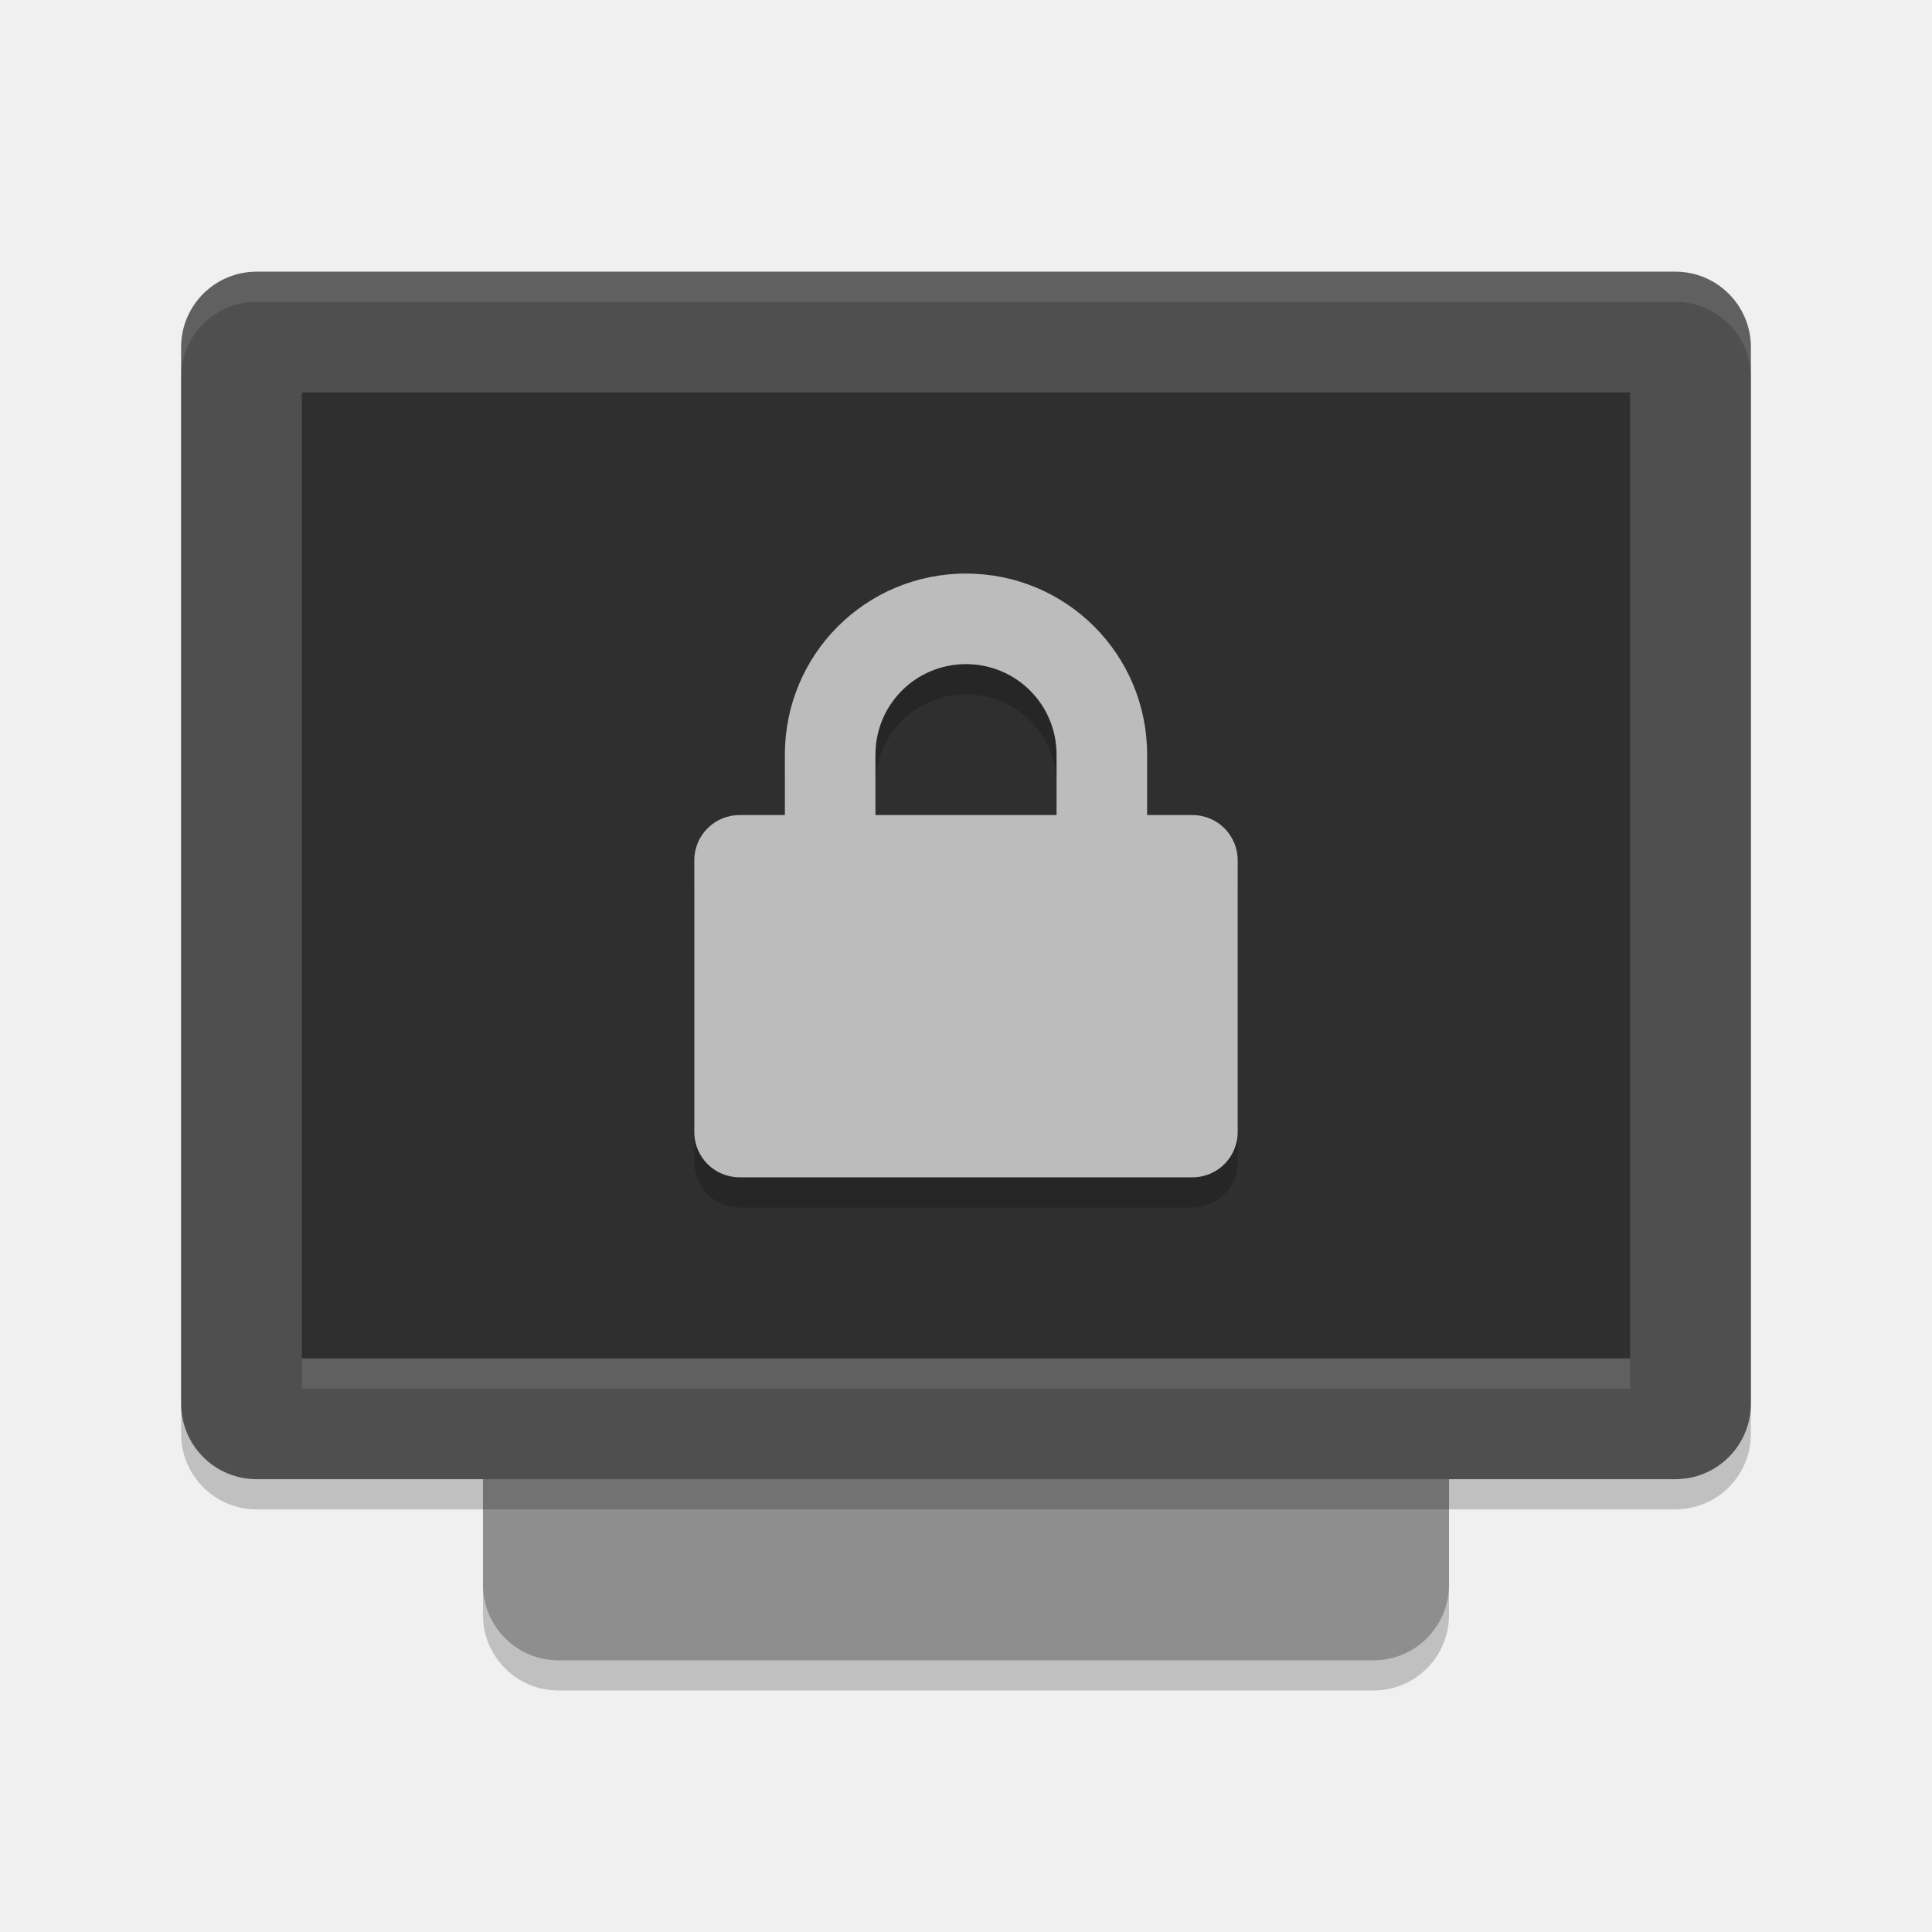
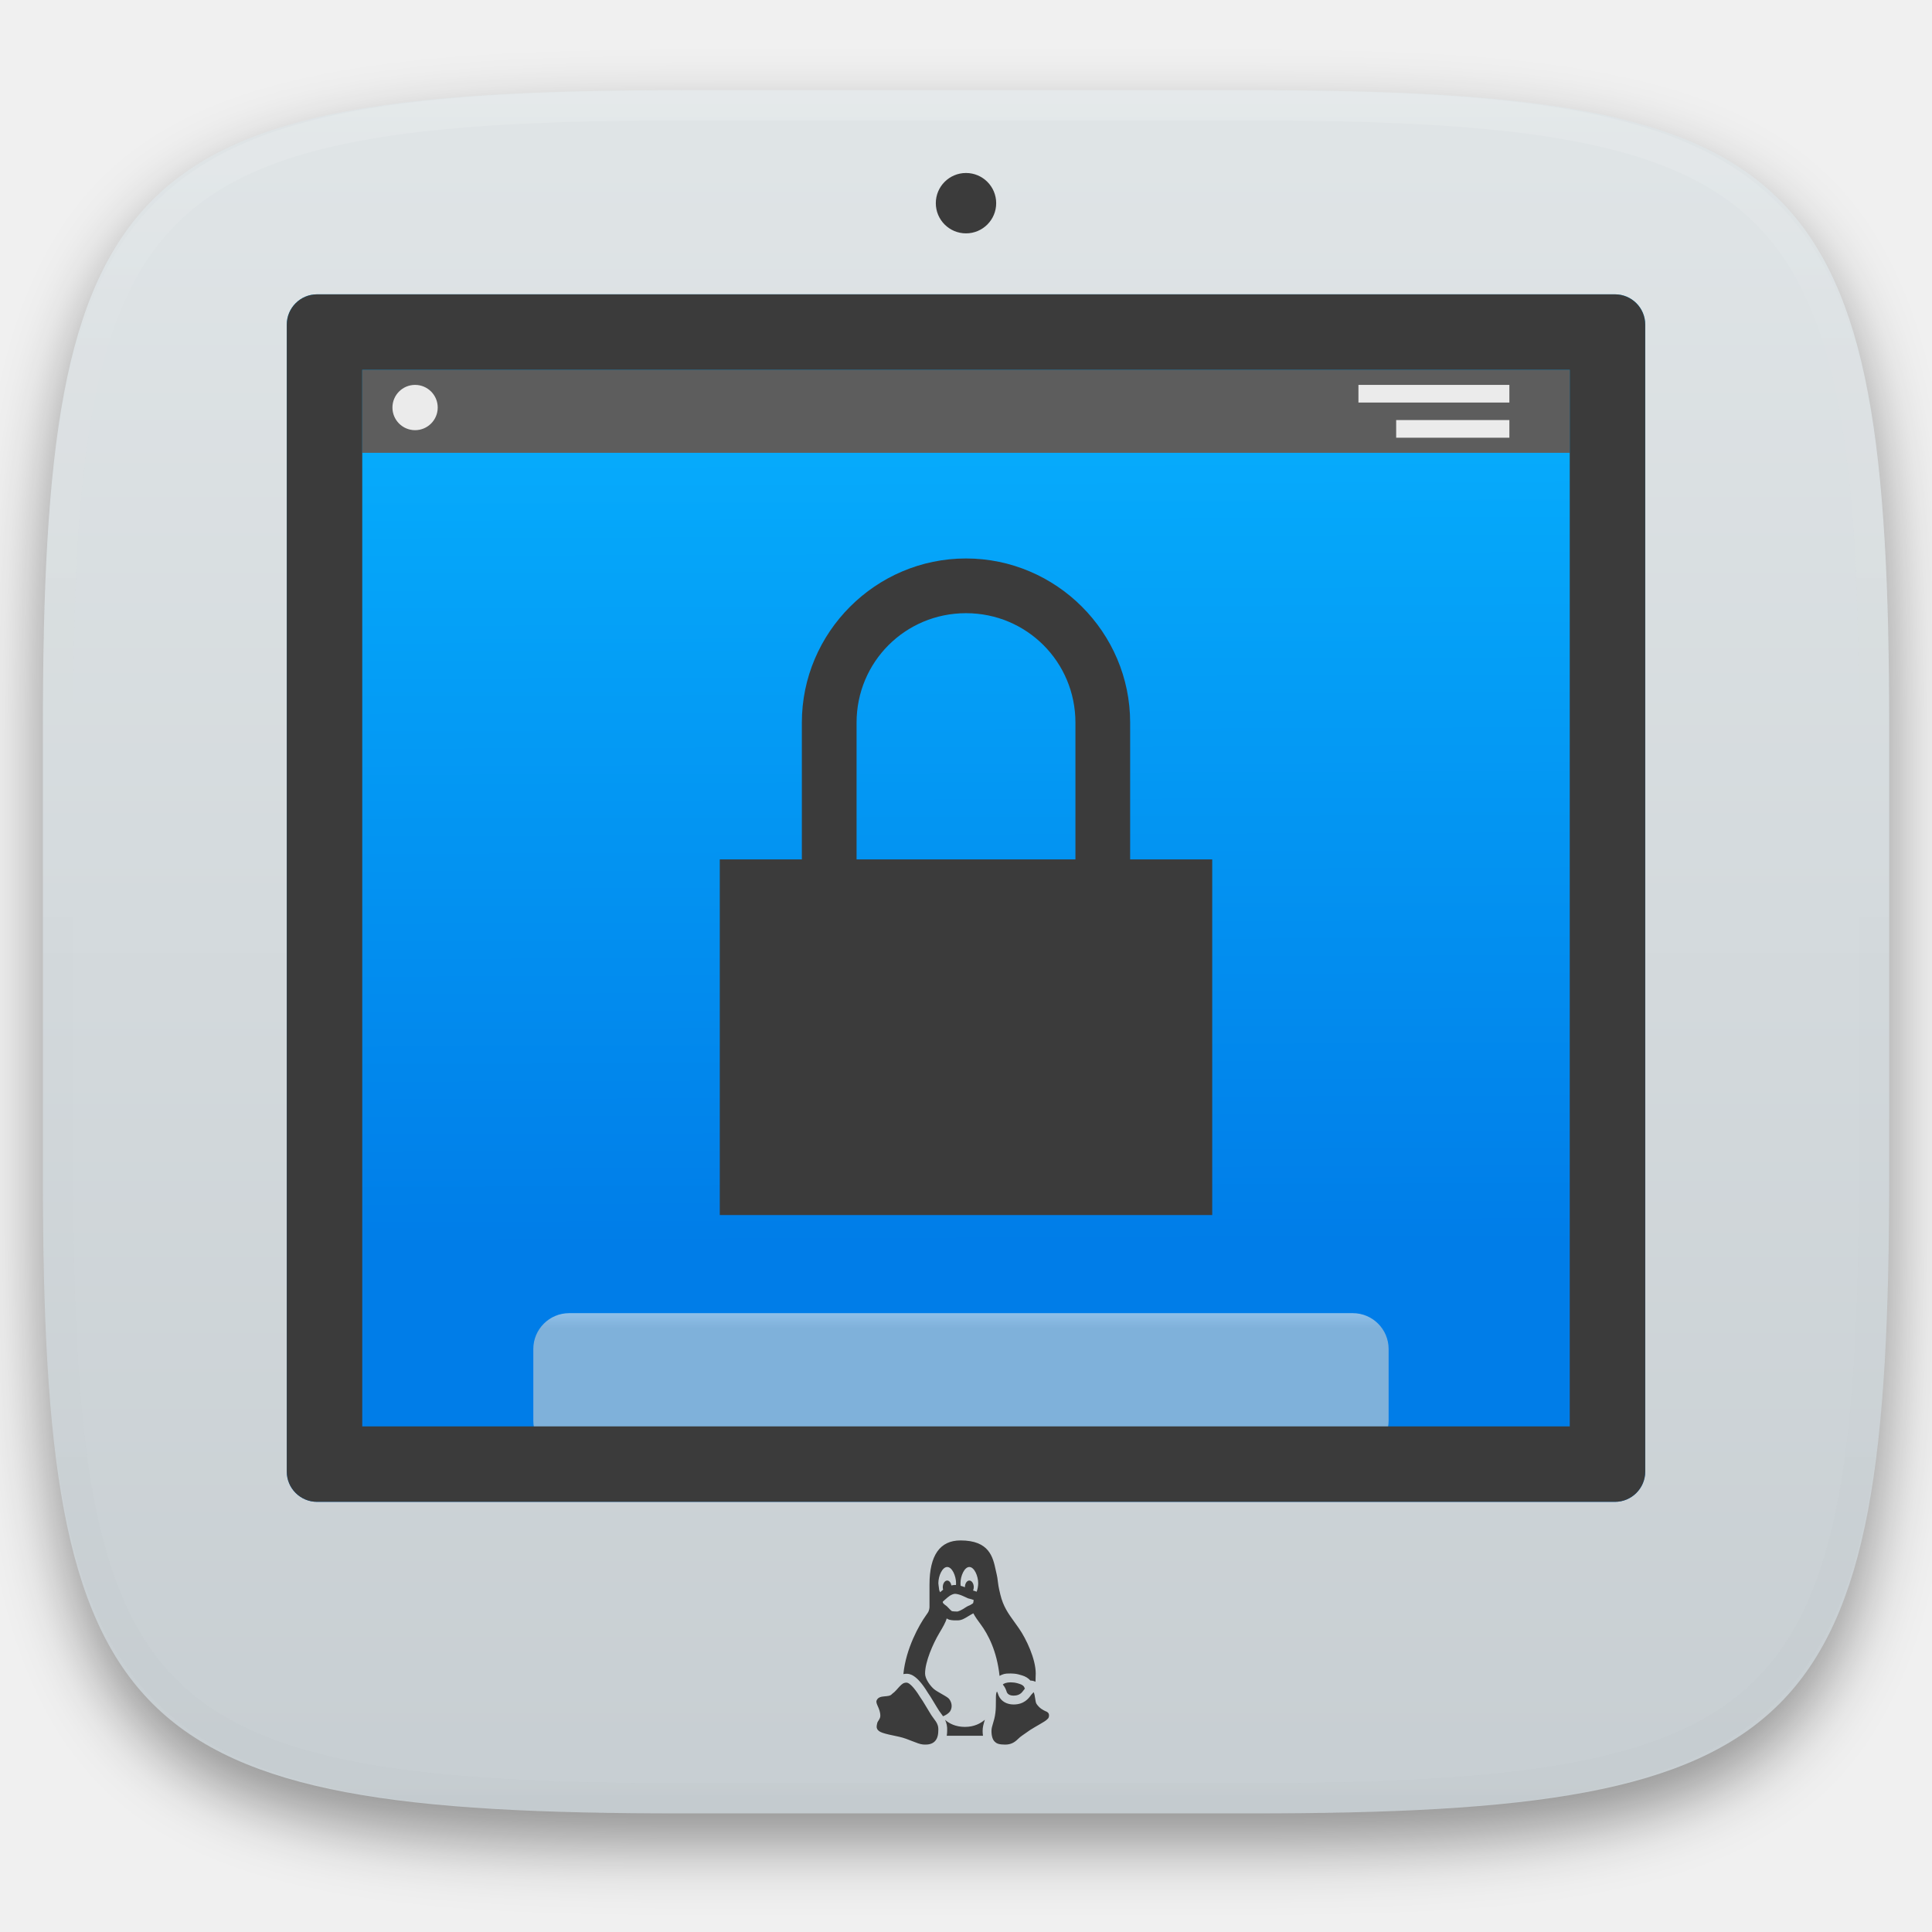
- <svg xmlns="http://www.w3.org/2000/svg" width="64" height="64" version="1">
-   <rect style="opacity:0.2" width="42" height="32" x="-56" y="-48" rx="2.5" ry="2.5" transform="matrix(0,-1,-1,0,0,0)" />
-   <rect style="fill:#8e8e8e" width="42" height="32" x="-55" y="-48" rx="2.5" ry="2.5" transform="matrix(0,-1,-1,0,0,0)" />
-   <rect style="opacity:0.2" width="40" height="52" x="-50" y="-58" rx="2.5" ry="2.5" transform="matrix(0,-1,-1,0,0,0)" />
-   <rect style="fill:#4f4f4f" width="40" height="52" x="-49" y="-58" rx="2.5" ry="2.5" transform="matrix(0,-1,-1,0,0,0)" />
-   <rect style="opacity:0.4" width="32" height="44" x="-45" y="-54" rx="0" ry="0" transform="matrix(0,-1,-1,0,0,0)" />
-   <path style="opacity:0.1;fill:#ffffff" d="M 8.5,9 C 7.115,9 6,10.115 6,11.5 V 12.5 C 6,11.115 7.115,10 8.5,10 H 55.5 C 56.885,10 58,11.115 58,12.5 V 11.5 C 58,10.115 56.885,9 55.5,9 Z" />
-   <rect style="opacity:0.1;fill:#ffffff" width="44" height="1" x="10" y="45" />
-   <path style="opacity:0.2" d="M 32,20 C 28.676,20 26,22.676 26,26 V 28 H 24.5 C 23.669,28 23,28.669 23,29.5 V 38.5 C 23,39.331 23.669,40 24.5,40 H 39.5 C 40.331,40 41,39.331 41,38.5 V 29.5 C 41,28.669 40.331,28 39.5,28 H 38 V 26 C 38,22.676 35.324,20 32,20 Z M 32,23 C 33.662,23 35,24.338 35,26 V 28 H 29 V 26 C 29,24.338 30.338,23 32,23 Z" />
-   <path style="fill:#bcbcbc" d="M 32 19 C 28.676 19 26 21.676 26 25 L 26 27 L 24.5 27 C 23.669 27 23 27.669 23 28.5 L 23 37.5 C 23 38.331 23.669 39 24.5 39 L 39.5 39 C 40.331 39 41 38.331 41 37.5 L 41 28.5 C 41 27.669 40.331 27 39.5 27 L 38 27 L 38 25 C 38 21.676 35.324 19 32 19 z M 32 22 C 33.662 22 35 23.338 35 25 L 35 27 L 29 27 L 29 25 C 29 23.338 30.338 22 32 22 z" />
+ <svg xmlns="http://www.w3.org/2000/svg" style="isolation:isolate" viewBox="0 0 256 256" width="256" height="256">
+   <g filter="url(#fr7F6sL3tnb3ezat8j54vtOWM3CJ8ZL0)">
+     <linearGradient id="_lgradient_57" x1="0" y1="0" x2="-1.8388068845354153e-16" y2="1.001" gradientTransform="matrix(244.648,0,0,228.338,5.68,11.95)" gradientUnits="userSpaceOnUse">
+       <stop offset="0%" stop-opacity="1" style="stop-color:rgb(224,229,231)" />
+       <stop offset="100%" stop-opacity="1" style="stop-color:rgb(199,206,210)" />
+     </linearGradient>
+     <path d=" M 165.689 11.95 C 239.745 11.95 250.328 22.507 250.328 96.494 L 250.328 155.745 C 250.328 229.731 239.745 240.288 165.689 240.288 L 90.319 240.288 C 16.264 240.288 5.68 229.731 5.68 155.745 L 5.68 96.494 C 5.68 22.507 16.264 11.95 90.319 11.95 L 165.689 11.95 L 165.689 11.95 Z " fill="url(#_lgradient_57)" />
+   </g>
+   <defs>
+     <filter id="fr7F6sL3tnb3ezat8j54vtOWM3CJ8ZL0" x="-200%" y="-200%" width="400%" height="400%" filterUnits="objectBoundingBox" color-interpolation-filters="sRGB">
+       <feGaussianBlur in="SourceGraphic" stdDeviation="4.294" />
+       <feOffset dx="0" dy="4" result="pf_100_offsetBlur" />
+       <feFlood flood-color="#000000" flood-opacity="0.4" />
+       <feComposite in2="pf_100_offsetBlur" operator="in" result="pf_100_dropShadow" />
+       <feBlend in="SourceGraphic" in2="pf_100_dropShadow" mode="normal" />
+     </filter>
+   </defs>
+   <g style="opacity:0.4;">
+     <g opacity="0.4">
+       <linearGradient id="_lgradient_58" x1="0.517" y1="-4.731762551224428e-10" x2="0.517" y2="1.209" gradientTransform="matrix(244.65,0,0,228.34,5.68,11.95)" gradientUnits="userSpaceOnUse">
+         <stop offset="0%" stop-opacity="1" style="stop-color:rgb(255,255,255)" />
+         <stop offset="12.5%" stop-opacity="0.098" style="stop-color:rgb(255,255,255)" />
+         <stop offset="92.5%" stop-opacity="0.098" style="stop-color:rgb(0,0,0)" />
+         <stop offset="100%" stop-opacity="0.498" style="stop-color:rgb(0,0,0)" />
+       </linearGradient>
+       <path d=" M 165.068 11.951 C 169.396 11.941 173.724 11.991 178.052 12.089 C 181.927 12.167 185.803 12.315 189.678 12.541 C 193.131 12.737 196.583 13.022 200.026 13.395 C 203.085 13.73 206.144 14.181 209.174 14.741 C 211.889 15.243 214.574 15.881 217.22 16.657 C 219.62 17.355 221.971 18.219 224.243 19.241 C 226.358 20.184 228.384 21.304 230.302 22.591 C 232.142 23.829 233.863 25.244 235.437 26.806 C 237.001 28.378 238.417 30.088 239.656 31.925 C 240.945 33.841 242.066 35.865 243.02 37.967 C 244.043 40.247 244.909 42.585 245.617 44.972 C 246.394 47.615 247.034 50.297 247.535 53.009 C 248.096 56.035 248.548 59.081 248.883 62.136 C 249.257 65.575 249.542 69.014 249.739 72.462 C 249.965 76.323 250.112 80.194 250.201 84.055 C 250.289 88.378 250.339 92.701 250.329 97.014 L 250.329 155.226 C 250.339 159.549 250.289 163.862 250.201 168.185 C 250.112 172.056 249.965 175.917 249.739 179.778 C 249.542 183.226 249.257 186.675 248.883 190.104 C 248.548 193.159 248.096 196.215 247.535 199.241 C 247.034 201.943 246.394 204.625 245.617 207.268 C 244.909 209.655 244.043 212.003 243.02 214.273 C 242.066 216.385 240.945 218.399 239.656 220.315 C 238.417 222.152 237.001 223.872 235.437 225.434 C 233.863 226.996 232.142 228.411 230.302 229.649 C 228.384 230.936 226.358 232.056 224.243 232.999 C 221.971 234.021 219.62 234.885 217.22 235.593 C 214.574 236.369 211.889 237.007 209.174 237.499 C 206.144 238.068 203.085 238.51 200.026 238.845 C 196.583 239.218 193.131 239.503 189.678 239.699 C 185.803 239.925 181.927 240.073 178.052 240.161 C 173.724 240.249 169.396 240.299 165.068 240.289 L 90.942 240.289 C 86.614 240.299 82.286 240.249 77.958 240.161 C 74.083 240.073 70.207 239.925 66.332 239.699 C 62.879 239.503 59.427 239.218 55.984 238.845 C 52.925 238.51 49.866 238.068 46.836 237.499 C 44.121 237.007 41.436 236.369 38.79 235.593 C 36.39 234.885 34.039 234.021 31.767 232.999 C 29.652 232.056 27.626 230.936 25.708 229.649 C 23.868 228.411 22.147 226.996 20.573 225.434 C 19.009 223.872 17.593 222.152 16.354 220.315 C 15.065 218.399 13.944 216.385 12.99 214.273 C 11.967 212.003 11.101 209.655 10.393 207.268 C 9.616 204.625 8.976 201.943 8.475 199.241 C 7.914 196.215 7.462 193.159 7.127 190.104 C 6.753 186.675 6.468 183.226 6.271 179.778 C 6.045 175.917 5.898 172.056 5.809 168.185 C 5.721 163.862 5.671 159.549 5.681 155.226 L 5.681 97.014 C 5.671 92.701 5.721 88.378 5.809 84.055 C 5.898 80.194 6.045 76.323 6.271 72.462 C 6.468 69.014 6.753 65.575 7.127 62.136 C 7.462 59.081 7.914 56.035 8.475 53.009 C 8.976 50.297 9.616 47.615 10.393 44.972 C 11.101 42.585 11.967 40.247 12.99 37.967 C 13.944 35.865 15.065 33.841 16.354 31.925 C 17.593 30.088 19.009 28.378 20.573 26.806 C 22.147 25.244 23.868 23.829 25.708 22.591 C 27.626 21.304 29.652 20.184 31.767 19.241 C 34.039 18.219 36.39 17.355 38.79 16.657 C 41.436 15.881 44.121 15.243 46.836 14.741 C 49.866 14.181 52.925 13.73 55.984 13.395 C 59.427 13.022 62.879 12.737 66.332 12.541 C 70.207 12.315 74.083 12.167 77.958 12.089 C 82.286 11.991 86.614 11.941 90.942 11.951 L 165.068 11.951 L 165.068 11.951 Z  M 165.078 15.96 C 169.376 15.95 173.675 15.999 177.973 16.087 C 181.8 16.176 185.626 16.323 189.452 16.539 C 192.836 16.736 196.219 17.011 199.583 17.384 C 202.554 17.699 205.515 18.131 208.446 18.681 C 211.023 19.153 213.58 19.762 216.099 20.499 C 218.322 21.147 220.495 21.953 222.6 22.896 C 224.509 23.751 226.338 24.763 228.069 25.922 C 229.692 27.013 231.207 28.26 232.594 29.646 C 233.981 31.031 235.23 32.544 236.332 34.165 C 237.492 35.894 238.506 37.712 239.361 39.608 C 240.306 41.72 241.112 43.892 241.761 46.102 C 242.509 48.617 243.109 51.162 243.591 53.736 C 244.132 56.664 244.565 59.611 244.889 62.578 C 245.263 65.938 245.539 69.308 245.735 72.688 C 245.952 76.51 246.109 80.322 246.188 84.144 C 246.276 88.437 246.325 92.721 246.325 97.014 C 246.325 97.014 246.325 97.014 246.325 97.014 L 246.325 155.226 C 246.325 155.226 246.325 155.226 246.325 155.226 C 246.325 159.519 246.276 163.803 246.188 168.096 C 246.109 171.918 245.952 175.74 245.735 179.552 C 245.539 182.932 245.263 186.302 244.889 189.672 C 244.565 192.629 244.132 195.576 243.591 198.504 C 243.109 201.078 242.509 203.623 241.761 206.138 C 241.112 208.358 240.306 210.52 239.361 212.632 C 238.506 214.528 237.492 216.356 236.332 218.075 C 235.23 219.706 233.981 221.219 232.594 222.604 C 231.207 223.98 229.692 225.227 228.069 226.318 C 226.338 227.477 224.509 228.489 222.6 229.344 C 220.495 230.297 218.322 231.093 216.099 231.741 C 213.58 232.478 211.023 233.087 208.446 233.559 C 205.515 234.109 202.554 234.541 199.583 234.865 C 196.219 235.229 192.836 235.514 189.452 235.701 C 185.626 235.917 181.8 236.074 177.973 236.153 C 173.675 236.251 169.376 236.29 165.078 236.29 C 165.078 236.29 165.078 236.29 165.068 236.29 L 90.942 236.29 C 90.932 236.29 90.932 236.29 90.932 236.29 C 86.634 236.29 82.335 236.251 78.037 236.153 C 74.21 236.074 70.384 235.917 66.558 235.701 C 63.174 235.514 59.791 235.229 56.427 234.865 C 53.456 234.541 50.495 234.109 47.564 233.559 C 44.987 233.087 42.43 232.478 39.911 231.741 C 37.688 231.093 35.515 230.297 33.41 229.344 C 31.501 228.489 29.672 227.477 27.941 226.318 C 26.318 225.227 24.803 223.98 23.416 222.604 C 22.029 221.219 20.78 219.706 19.678 218.075 C 18.518 216.356 17.504 214.528 16.649 212.632 C 15.704 210.52 14.898 208.358 14.249 206.138 C 13.501 203.623 12.901 201.078 12.419 198.504 C 11.878 195.576 11.445 192.629 11.121 189.672 C 10.747 186.302 10.472 182.932 10.275 179.552 C 10.058 175.74 9.901 171.918 9.822 168.096 C 9.734 163.803 9.685 159.519 9.685 155.226 C 9.685 155.226 9.685 155.226 9.685 155.226 L 9.685 97.014 C 9.685 97.014 9.685 97.014 9.685 97.014 C 9.685 92.721 9.734 88.437 9.822 84.144 C 9.901 80.322 10.058 76.51 10.275 72.688 C 10.472 69.308 10.747 65.938 11.121 62.578 C 11.445 59.611 11.878 56.664 12.419 53.736 C 12.901 51.162 13.501 48.617 14.249 46.102 C 14.898 43.892 15.704 41.72 16.649 39.608 C 17.504 37.712 18.518 35.894 19.678 34.165 C 20.78 32.544 22.029 31.031 23.416 29.646 C 24.803 28.26 26.318 27.013 27.941 25.922 C 29.672 24.763 31.501 23.751 33.41 22.896 C 35.515 21.953 37.688 21.147 39.911 20.499 C 42.43 19.762 44.987 19.153 47.564 18.681 C 50.495 18.131 53.456 17.699 56.427 17.384 C 59.791 17.011 63.174 16.736 66.558 16.539 C 70.384 16.323 74.21 16.176 78.037 16.087 C 82.335 15.999 86.634 15.95 90.932 15.96 C 90.932 15.96 90.932 15.96 90.942 15.96 L 165.068 15.96 C 165.078 15.96 165.078 15.96 165.078 15.96 Z " fill-rule="evenodd" fill="url(#_lgradient_58)" />
+     </g>
+   </g>
+   <linearGradient id="_lgradient_59" x1="0.187" y1="0.005" x2="0.19" y2="0.79" gradientTransform="matrix(180,0,0,160,38,39)" gradientUnits="userSpaceOnUse">
+     <stop offset="0%" stop-opacity="1" style="stop-color:rgb(7,179,255)" />
+     <stop offset="100%" stop-opacity="1" style="stop-color:rgb(0,125,232)" />
+   </linearGradient>
+   <path d=" M 42.01 39 L 213.99 39 C 216.203 39 218 40.797 218 43.01 L 218 194.99 C 218 197.203 216.203 199 213.99 199 L 42.01 199 C 39.797 199 38 197.203 38 194.99 L 38 43.01 C 38 40.797 39.797 39 42.01 39 Z " fill="url(#_lgradient_59)" />
+   <rect x="48" y="49" width="160" height="11" transform="matrix(1,0,0,1,0,0)" fill="rgb(93,93,93)" />
+   <g style="opacity:0.8;">
+     <g opacity="0.8">
+       <linearGradient id="_lgradient_60" x1="0" y1="0" x2="-1.1102230246251565e-16" y2="0.104" gradientTransform="matrix(113.333,0,0,19,70.667,174)" gradientUnits="userSpaceOnUse">
+         <stop offset="0%" stop-opacity="1" style="stop-color:rgb(224,229,231)" />
+         <stop offset="100%" stop-opacity="1" style="stop-color:rgb(199,206,210)" />
+       </linearGradient>
+       <path d=" M 75.417 174 L 179.25 174 C 181.872 174 184 176.128 184 178.75 L 184 188.25 C 184 190.872 181.872 193 179.25 193 L 75.417 193 C 72.795 193 70.667 190.872 70.667 188.25 L 70.667 178.75 C 70.667 176.128 72.795 174 75.417 174 Z " fill="url(#_lgradient_60)" />
+     </g>
+   </g>
+   <path d=" M 42.01 39 L 213.99 39 C 216.203 39 218 40.797 218 43.01 L 218 194.99 C 218 197.203 216.203 199 213.99 199 L 42.01 199 C 39.797 199 38 197.203 38 194.99 L 38 43.01 C 38 40.797 39.797 39 42.01 39 Z  M 208 189 L 48 189 L 48 49 L 208 49 L 208 189 L 208 189 Z " fill-rule="evenodd" fill="rgb(59,59,59)" />
+   <path d=" M 127.269 204.115 C 124.545 204.115 123.163 206.087 123.163 209.98 L 123.163 212.913 C 123.163 213.13 123.104 213.389 123.001 213.597 C 122.966 213.669 122.801 213.902 122.655 214.107 C 121.84 215.247 120.036 218.4 119.702 221.828 C 119.832 221.803 119.965 221.784 120.114 221.784 C 120.473 221.784 121.422 221.784 122.934 224.279 C 123.223 224.694 123.374 224.948 123.583 225.297 C 123.722 225.535 123.894 225.826 124.169 226.263 L 124.183 226.284 L 124.199 226.309 C 124.358 226.591 124.522 226.816 124.682 227.029 C 124.774 227.152 124.868 227.281 124.96 227.413 C 125.319 227.269 125.686 227.054 125.904 226.742 C 126.19 226.266 126.158 225.7 125.819 225.191 C 125.679 224.978 125.42 224.827 124.802 224.472 C 124.43 224.261 123.97 223.997 123.759 223.816 C 123.267 223.396 122.577 222.476 122.577 221.747 C 122.577 220.19 123.619 217.814 124.456 216.404 C 124.935 215.6 125.299 214.979 125.443 214.45 C 125.525 214.507 125.617 214.562 125.745 214.606 L 125.766 214.613 L 125.789 214.62 C 126.197 214.727 126.607 214.709 126.873 214.709 C 127.425 214.709 127.823 214.443 128.195 214.221 C 128.559 213.999 128.919 213.793 128.971 213.774 C 129.237 214.276 129.581 214.741 129.939 215.225 C 130.919 216.544 132.097 218.764 132.445 222.061 C 132.901 221.821 133.162 221.747 133.721 221.747 C 133.733 221.747 133.746 221.75 133.758 221.75 C 133.808 221.747 133.856 221.743 133.906 221.743 C 134.053 221.743 134.202 221.752 134.349 221.766 C 134.695 221.786 135.158 221.906 135.43 222 C 135.888 222.135 136.267 222.375 136.532 222.682 C 136.771 222.685 137 222.739 137.21 222.843 C 137.21 222.46 137.24 221.898 137.24 221.747 C 137.24 219.812 135.971 217.14 135.016 215.77 C 134.819 215.486 134.628 215.22 134.445 214.965 C 133.6 213.795 132.93 212.869 132.548 211.275 C 132.296 210.239 132.262 209.918 132.227 209.609 C 132.195 209.297 132.159 208.972 131.95 208.097 C 131.57 206.323 131.1 204.114 127.269 204.114 L 127.269 204.115 L 127.269 204.115 Z  M 125.51 207.634 C 126.158 207.634 126.683 208.814 126.683 209.787 C 126.683 209.847 126.676 209.941 126.671 210.026 C 126.627 210.024 126.584 210.017 126.538 210.017 C 126.371 210.017 126.216 210.042 126.066 210.081 C 125.996 209.708 125.78 209.43 125.51 209.43 C 125.187 209.43 124.923 209.824 124.923 210.31 C 124.923 210.429 124.939 210.542 124.969 210.644 C 124.81 210.763 124.69 210.864 124.618 210.935 L 124.563 210.983 C 124.519 210.89 124.481 210.793 124.451 210.695 C 124.385 210.285 124.336 209.788 124.336 209.788 C 124.336 208.814 124.861 207.635 125.51 207.635 L 125.51 207.634 L 125.51 207.634 Z  M 128.442 207.634 C 129.09 207.634 129.615 208.814 129.615 209.787 C 129.615 210.15 129.537 210.576 129.411 210.912 C 129.258 210.847 129.099 210.793 128.937 210.752 C 128.99 210.621 129.029 210.475 129.029 210.31 C 129.029 209.824 128.765 209.43 128.442 209.43 C 128.12 209.43 127.856 209.824 127.856 210.31 L 127.856 210.317 C 127.671 210.24 127.481 210.176 127.287 210.125 C 127.278 210.012 127.272 209.9 127.269 209.787 C 127.269 208.814 127.794 207.634 128.442 207.634 Z  M 126.538 211.19 C 126.776 211.19 127.123 211.284 127.439 211.412 C 127.755 211.54 128.023 211.682 128.247 211.776 L 128.293 211.797 L 128.341 211.806 C 128.639 211.877 128.907 211.953 129.017 212.01 C 128.988 212.262 128.958 212.4 128.944 212.42 C 128.928 212.445 128.845 212.523 128.545 212.684 C 128.174 212.816 127.892 213.032 127.59 213.215 C 127.257 213.414 126.921 213.536 126.873 213.536 C 126.616 213.536 126.261 213.518 126.119 213.488 C 126.174 213.504 126.078 213.456 125.956 213.343 C 125.826 213.22 125.663 213.05 125.498 212.874 L 125.454 212.83 L 125.409 212.798 C 125.221 212.665 125.074 212.546 125.003 212.461 C 124.93 212.375 124.923 212.349 124.923 212.291 C 124.923 212.204 124.907 212.257 124.96 212.197 C 125.013 212.136 125.173 212.01 125.39 211.817 L 125.411 211.801 L 125.429 211.781 C 125.397 211.815 125.61 211.607 125.842 211.455 C 126.073 211.304 126.359 211.19 126.538 211.19 Z  M 133.906 222.918 C 133.359 222.918 132.979 223.081 132.876 223.211 C 133.114 223.487 133.261 223.752 133.412 224.233 C 133.574 224.591 133.982 224.68 134.308 224.68 C 135.302 224.68 135.494 224.082 135.809 223.745 C 135.809 223.745 135.726 223.654 135.726 223.565 C 135.644 223.386 135.4 223.207 135.075 223.118 C 134.83 223.028 134.422 222.939 134.26 222.939 C 134.142 222.924 134.024 222.917 133.906 222.918 Z  M 120.114 222.957 C 119.706 222.957 119.504 223.159 119.232 223.432 C 118.959 223.702 118.67 224.124 118.194 224.463 C 117.775 225.008 116.521 224.483 116.162 225.304 C 115.962 225.752 116.647 226.344 116.647 227.358 C 116.647 227.767 116.306 228.037 116.239 228.309 C 116.171 228.646 116.102 228.85 116.239 229.12 C 116.51 229.526 116.851 229.663 119.163 230.135 C 120.387 230.408 121.543 231.086 122.291 231.153 C 123.037 231.219 124.329 231.153 124.329 229.324 C 124.398 228.24 123.787 227.97 123.175 226.887 C 122.495 225.8 122.428 225.599 121.952 224.921 C 121.543 224.243 120.659 222.957 120.114 222.957 L 120.114 222.957 L 120.114 222.957 Z  M 132.099 224.128 C 131.961 224.403 131.961 224.612 131.961 225.304 C 131.961 225.858 131.961 226.481 131.893 226.967 C 131.753 228.144 131.375 228.673 131.375 229.365 C 131.375 230.129 131.583 230.615 131.861 230.823 C 132.067 231.031 132.415 231.169 133.178 231.169 C 133.939 231.169 134.424 230.892 134.91 230.408 C 135.256 230.06 135.534 229.923 136.505 229.228 C 137.266 228.743 138.446 228.12 138.652 227.913 C 138.792 227.773 139 227.702 139 227.286 C 139 226.94 138.723 226.802 138.514 226.733 C 138.237 226.593 137.754 226.385 137.337 225.762 C 137.155 225.461 137.183 224.69 136.965 224.219 L 136.666 224.543 C 136.63 224.579 136.601 224.627 136.567 224.671 C 136.283 225.056 135.691 225.853 134.308 225.853 C 133.4 225.853 132.667 225.429 132.344 224.717 L 132.315 224.653 L 132.291 224.582 C 132.218 224.348 132.159 224.222 132.099 224.128 Z  M 130.497 227.876 C 129.939 228.357 129.084 228.823 127.856 228.823 C 126.607 228.823 125.764 228.362 125.228 227.89 C 125.413 228.28 125.537 228.743 125.502 229.361 C 125.502 229.584 125.482 229.794 125.45 229.996 L 130.25 229.996 C 130.219 229.787 130.203 229.576 130.202 229.365 C 130.202 228.847 130.33 228.426 130.456 228.018 C 130.47 227.972 130.483 227.921 130.497 227.876 L 130.497 227.876 L 130.497 227.876 Z " fill="rgb(59,59,59)" />
+   <circle vector-effect="non-scaling-stroke" cx="128" cy="26.922" r="4" fill="rgb(59,59,59)" />
+   <circle vector-effect="non-scaling-stroke" cx="55" cy="54" r="3" fill="rgb(235,235,235)" />
+   <rect x="180" y="51" width="20" height="2.34" transform="matrix(1,0,0,1,0,0)" fill="rgb(235,235,235)" />
+   <rect x="185" y="55.66" width="15" height="2.34" transform="matrix(1,0,0,1,0,0)" fill="rgb(235,235,235)" />
+   <path d=" M 128 74 C 116.038 74 106.25 83.788 106.25 95.75 L 106.25 113.875 L 95.375 113.875 L 95.375 161 L 160.625 161 L 160.625 113.875 L 149.75 113.875 L 149.75 95.75 C 149.75 83.788 139.963 74 128 74 Z  M 128 81.25 C 136.044 81.25 142.5 87.706 142.5 95.75 L 142.5 113.875 L 113.5 113.875 L 113.5 95.75 C 113.5 87.706 119.956 81.25 128 81.25 Z " fill="rgb(59,59,59)" />
</svg>
